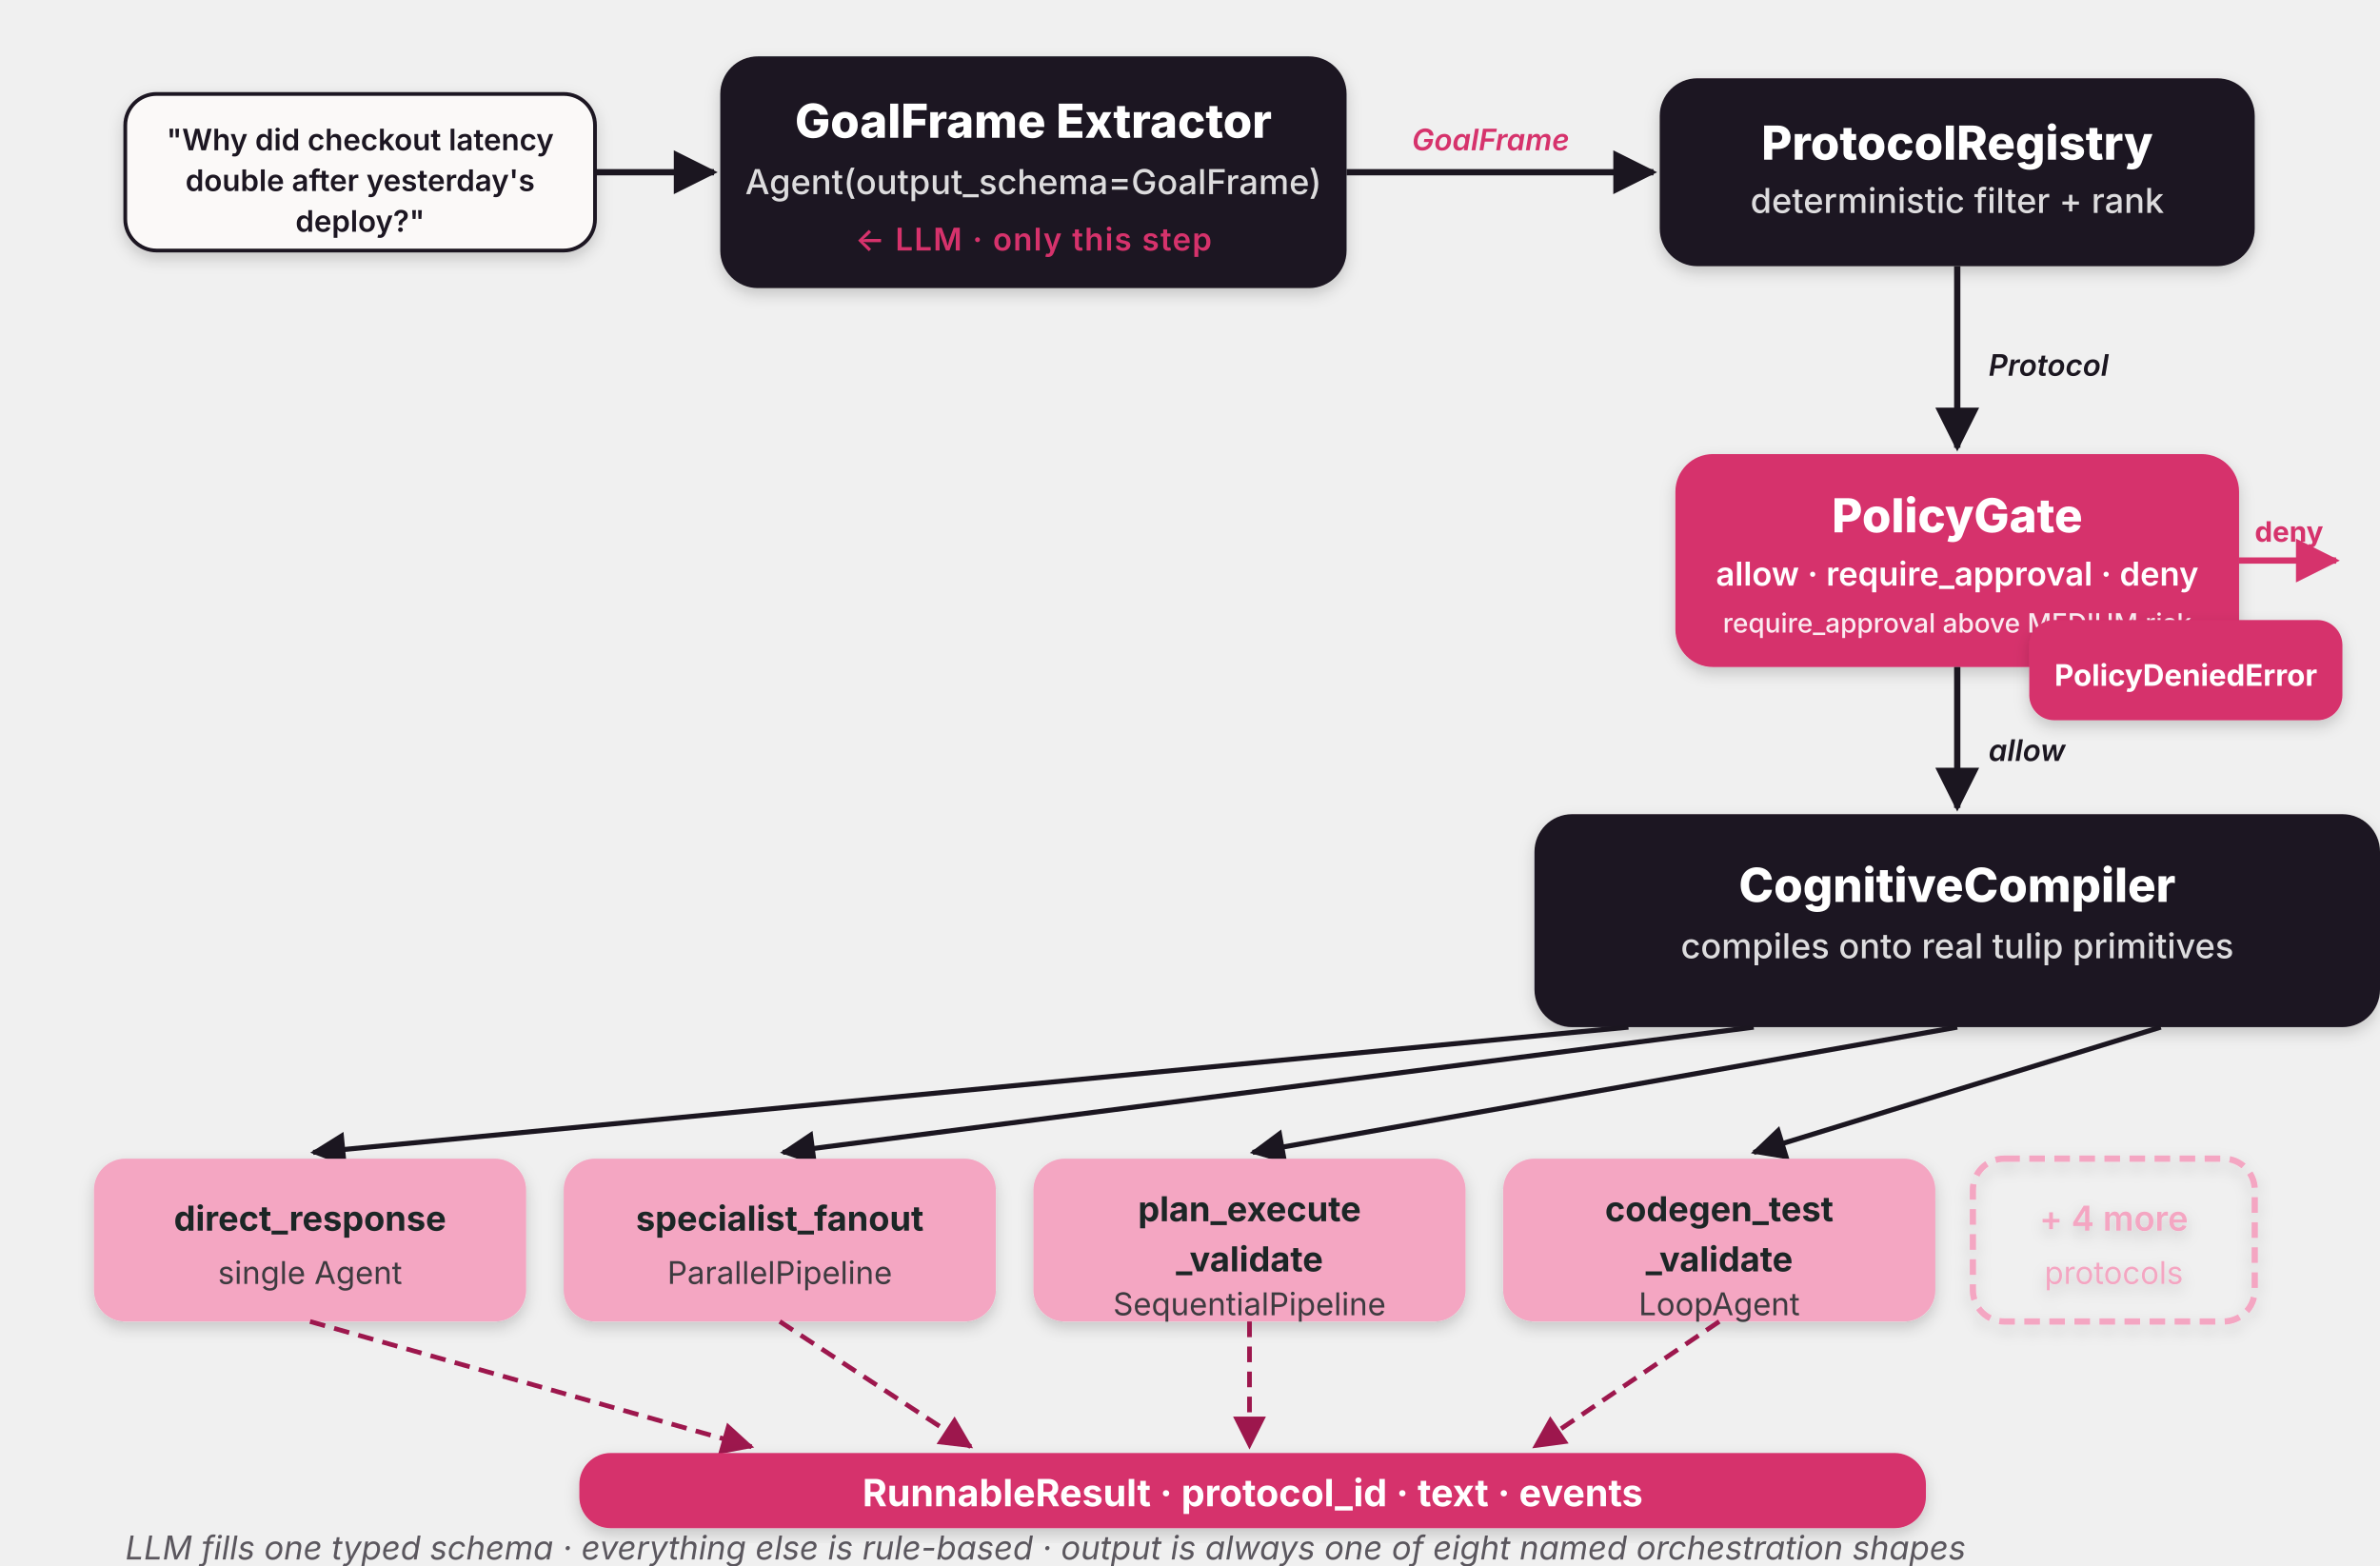
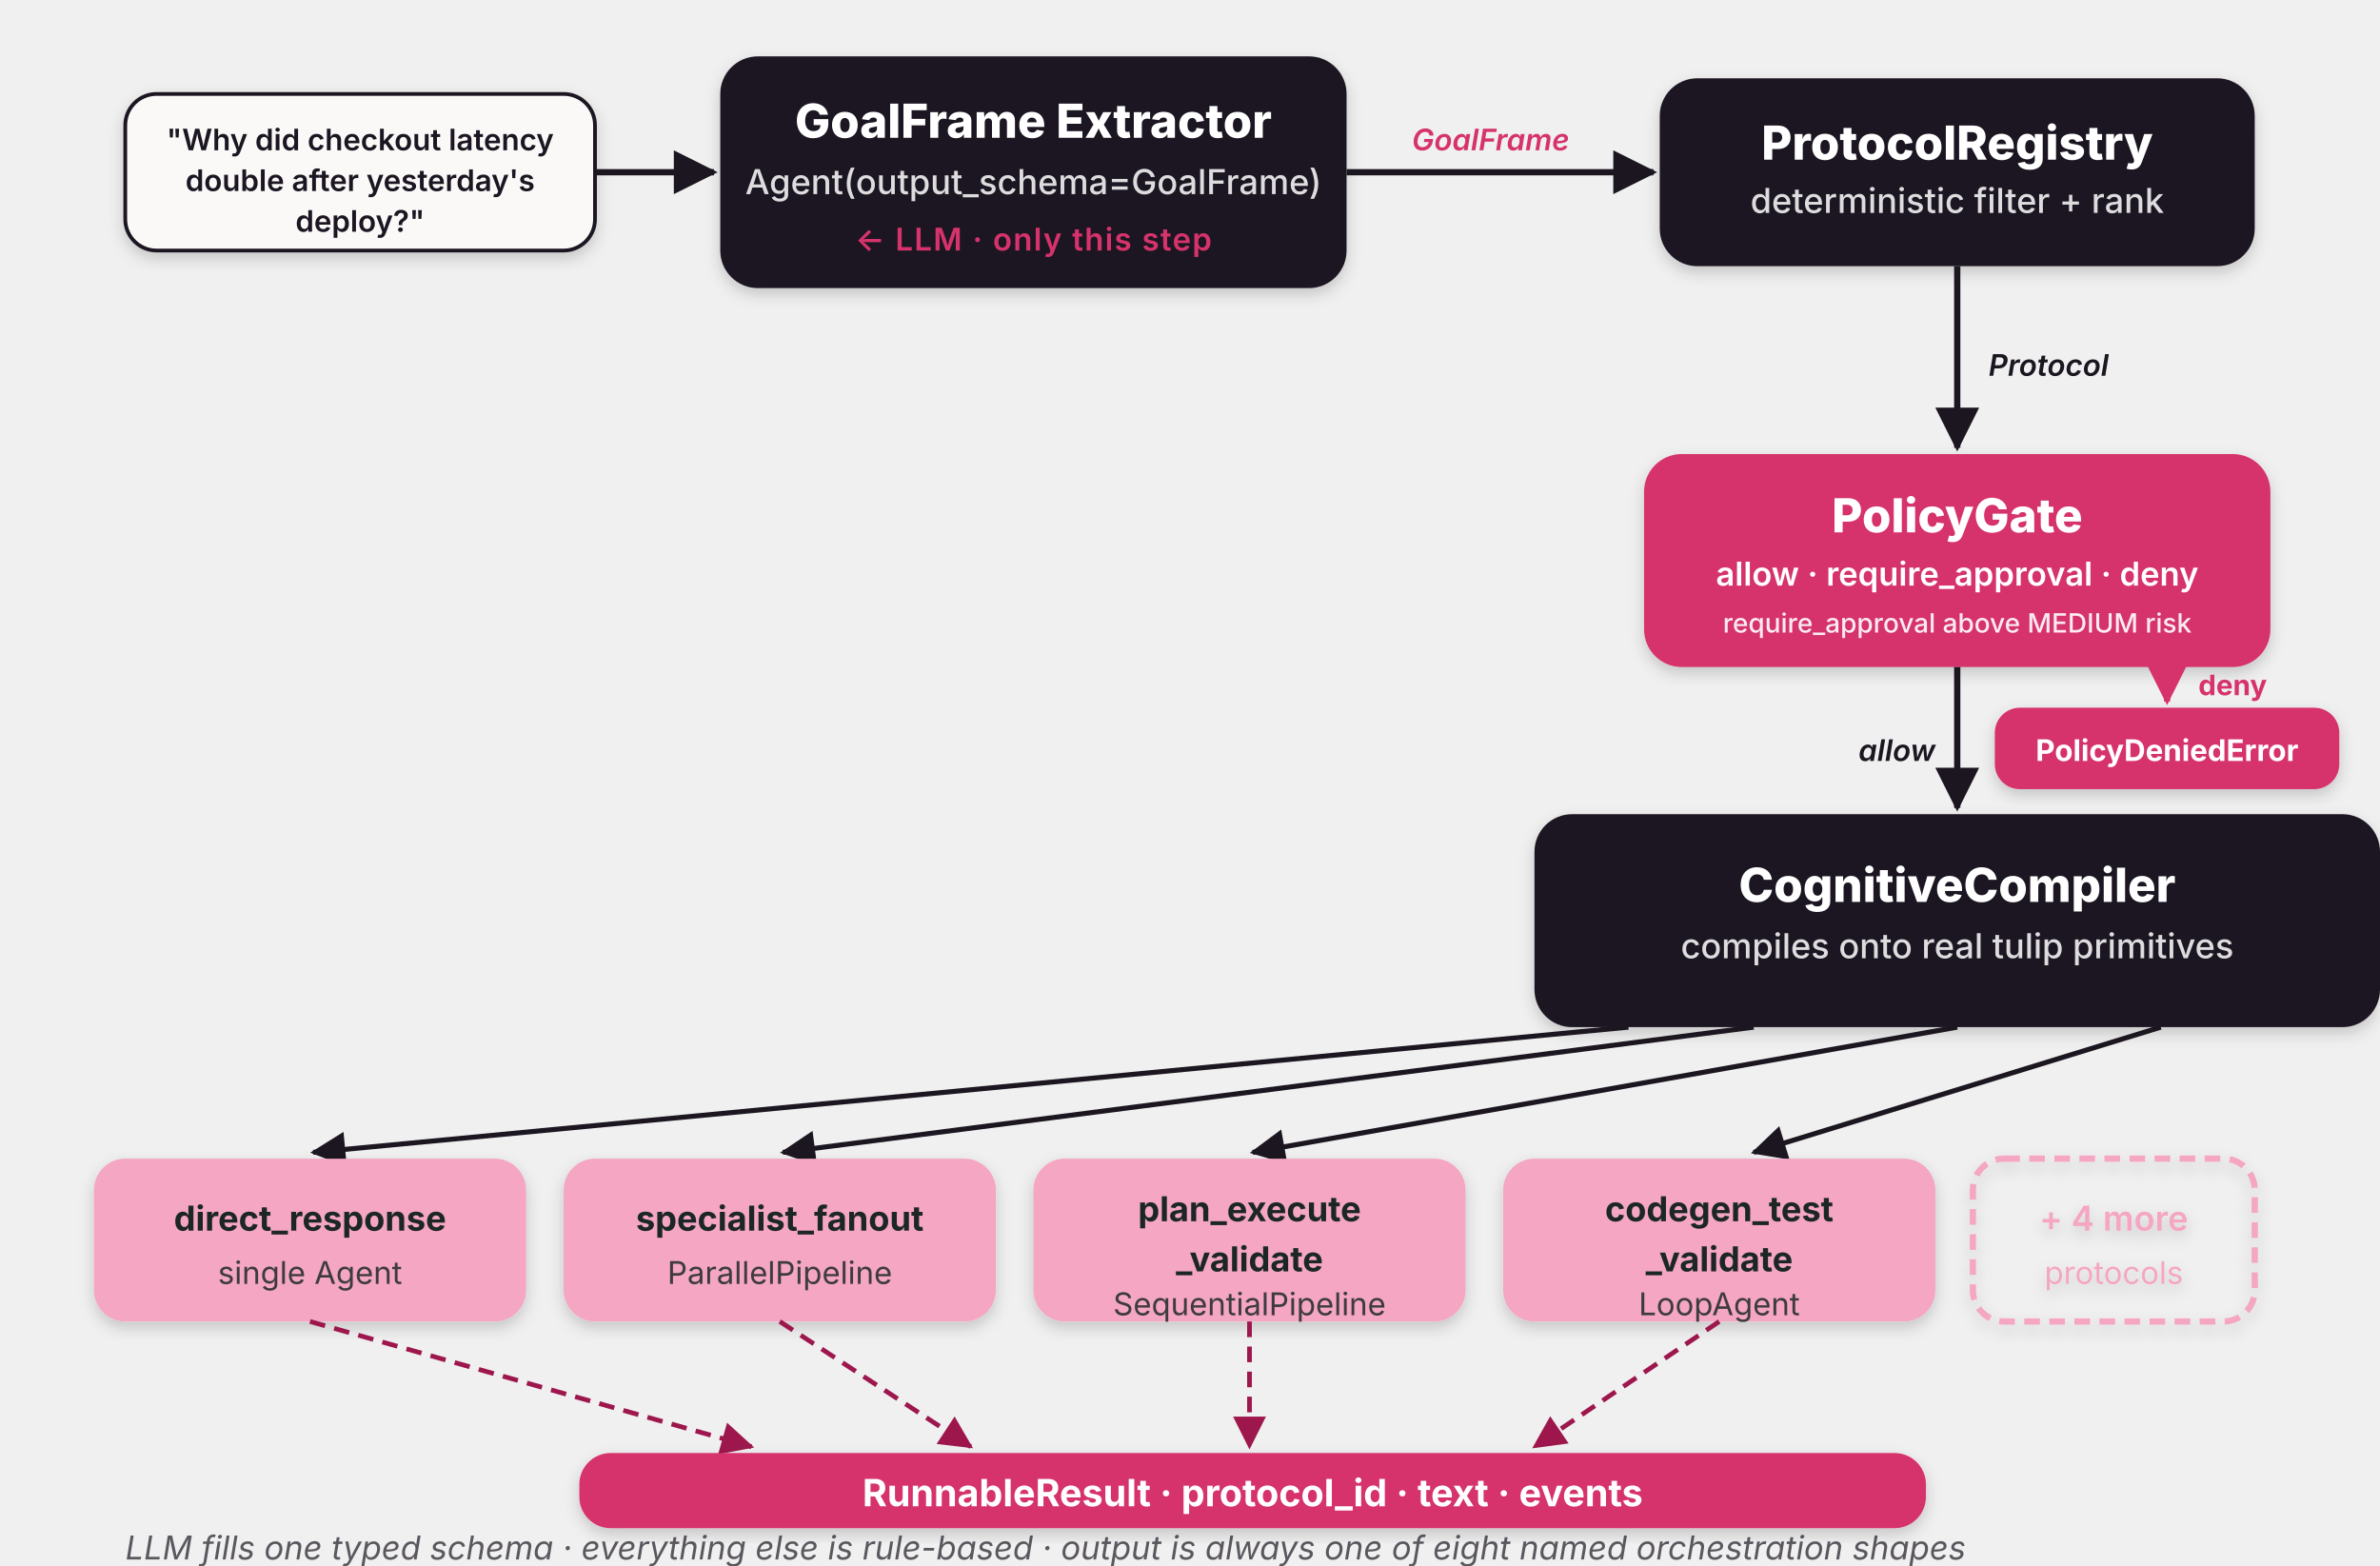
<svg xmlns="http://www.w3.org/2000/svg" viewBox="0 0 760 500" font-family="-apple-system, BlinkMacSystemFont, 'Inter', sans-serif" shape-rendering="geometricPrecision">
  <defs>
    <filter id="sh" x="-20%" y="-20%" width="140%" height="140%">
      <feGaussianBlur in="SourceAlpha" stdDeviation="2.5" />
      <feOffset dx="0" dy="2" result="o" />
      <feComponentTransfer>
        <feFuncA type="linear" slope="0.18" />
      </feComponentTransfer>
      <feMerge>
        <feMergeNode />
        <feMergeNode in="SourceGraphic" />
      </feMerge>
    </filter>
    <marker id="arr" viewBox="0 0 12 12" refX="11" refY="6" markerWidth="7" markerHeight="7" orient="auto-start-reverse">
      <path d="M 0,0 L 12,6 L 0,12 z" fill="#1B1620" />
    </marker>
    <marker id="arr-red" viewBox="0 0 12 12" refX="11" refY="6" markerWidth="7" markerHeight="7" orient="auto-start-reverse">
      <path d="M 0,0 L 12,6 L 0,12 z" fill="#D6336C" />
    </marker>
    <marker id="arr-dash" viewBox="0 0 12 12" refX="11" refY="6" markerWidth="7" markerHeight="7" orient="auto-start-reverse">
      <path d="M 0,0 L 12,6 L 0,12 z" fill="#9D174D" />
    </marker>
  </defs>
  <g filter="url(#sh)">
    <rect x="40" y="30" width="150" height="50" rx="10" fill="#FBF9F8" stroke="#1B1620" stroke-width="1.2" />
    <text x="115" y="48" text-anchor="middle" font-size="9.5" font-weight="600" fill="#1B1620">"Why did checkout latency</text>
    <text x="115" y="61" text-anchor="middle" font-size="9.5" font-weight="600" fill="#1B1620">double after yesterday's</text>
    <text x="115" y="74" text-anchor="middle" font-size="9.5" font-weight="600" fill="#1B1620">deploy?"</text>
  </g>
  <line x1="190" y1="55" x2="228" y2="55" stroke="#1B1620" stroke-width="2" marker-end="url(#arr)" />
  <g filter="url(#sh)">
    <rect x="230" y="18" width="200" height="74" rx="12" fill="#1B1620" />
    <text x="330" y="44" text-anchor="middle" font-size="15" font-weight="800" fill="#FFFFFF">GoalFrame Extractor</text>
    <text x="330" y="62" text-anchor="middle" font-size="11" font-weight="500" fill="#FFFFFF" opacity="0.85">Agent(output_schema=GoalFrame)</text>
    <text x="330" y="80" text-anchor="middle" font-size="10" font-weight="600" fill="#D6336C" letter-spacing="0.04em">← LLM · only this step</text>
  </g>
  <polyline points="430,55 490,55 490,55 528,55" fill="none" stroke="#1B1620" stroke-width="2" marker-end="url(#arr)" />
  <text x="476" y="48" text-anchor="middle" font-size="9.5" font-style="italic" fill="#D6336C" font-weight="600">GoalFrame</text>
  <g filter="url(#sh)">
    <rect x="530" y="25" width="190" height="60" rx="12" fill="#1B1620" />
    <text x="625" y="51" text-anchor="middle" font-size="15" font-weight="800" fill="#FFFFFF">ProtocolRegistry</text>
    <text x="625" y="68" text-anchor="middle" font-size="11" font-weight="500" fill="#FFFFFF" opacity="0.85">deterministic filter + rank</text>
  </g>
  <line x1="625" y1="85" x2="625" y2="143" stroke="#1B1620" stroke-width="2" marker-end="url(#arr)" />
  <text x="635" y="120" font-size="9.5" font-style="italic" fill="#1B1620" font-weight="600">Protocol</text>
  <g filter="url(#sh)">
-     <rect x="535" y="145" width="180" height="68" rx="12" fill="#D6336C" />
+     <rect x="525" y="145" width="200" height="68" rx="12" fill="#D6336C" />
    <text x="625" y="170" text-anchor="middle" font-size="15" font-weight="800" fill="#FFFFFF">PolicyGate</text>
    <text x="625" y="187" text-anchor="middle" font-size="10.5" font-weight="600" fill="#FFFFFF">allow · require_approval · deny</text>
    <text x="625" y="202" text-anchor="middle" font-size="8.5" font-weight="500" fill="#FFFFFF" opacity="0.9">require_approval above MEDIUM risk</text>
  </g>
-   <line x1="715" y1="179" x2="746" y2="179" stroke="#D6336C" stroke-width="2" marker-end="url(#arr-red)" />
+   <line x1="692" y1="213" x2="692" y2="224" stroke="#D6336C" stroke-width="2" marker-end="url(#arr-red)" />
+   <text x="702" y="222" font-size="9" font-weight="700" fill="#D6336C">deny</text>
  <g filter="url(#sh)">
-     <rect x="648" y="198" width="100" height="32" rx="8" fill="#D6336C" />
-     <text x="698" y="219" text-anchor="middle" font-size="9.5" font-weight="700" fill="#FFFFFF">PolicyDeniedError</text>
+     <rect x="637" y="226" width="110" height="26" rx="8" fill="#D6336C" />
+     <text x="692" y="243" text-anchor="middle" font-size="9.5" font-weight="700" fill="#FFFFFF">PolicyDeniedError</text>
  </g>
-   <text x="720" y="173" font-size="9" font-weight="700" fill="#D6336C">deny</text>
  <line x1="625" y1="213" x2="625" y2="258" stroke="#1B1620" stroke-width="2" marker-end="url(#arr)" />
-   <text x="635" y="243" font-size="9.5" font-style="italic" fill="#1B1620" font-weight="600">allow</text>
+   <text x="618" y="243" text-anchor="end" font-size="9.5" font-style="italic" fill="#1B1620" font-weight="600">allow</text>
  <g filter="url(#sh)">
    <rect x="490" y="260" width="270" height="68" rx="12" fill="#1B1620" />
    <text x="625" y="288" text-anchor="middle" font-size="15" font-weight="800" fill="#FFFFFF">CognitiveCompiler</text>
    <text x="625" y="306" text-anchor="middle" font-size="11" font-weight="500" fill="#FFFFFF" opacity="0.85">compiles onto real tulip primitives</text>
  </g>
  <line x1="520" y1="328" x2="100" y2="368" stroke="#1B1620" stroke-width="1.6" marker-end="url(#arr)" />
  <line x1="560" y1="328" x2="250" y2="368" stroke="#1B1620" stroke-width="1.6" marker-end="url(#arr)" />
  <line x1="625" y1="328" x2="400" y2="368" stroke="#1B1620" stroke-width="1.6" marker-end="url(#arr)" />
  <line x1="690" y1="328" x2="560" y2="368" stroke="#1B1620" stroke-width="1.6" marker-end="url(#arr)" />
  <g filter="url(#sh)">
    <rect x="30" y="370" width="138" height="52" rx="10" fill="#F4A6C2" />
    <text x="99" y="393" text-anchor="middle" font-size="11" font-weight="700" fill="#1F2828">direct_response</text>
    <text x="99" y="410" text-anchor="middle" font-size="10" fill="#1F2828" opacity="0.85">single Agent</text>
    <rect x="180" y="370" width="138" height="52" rx="10" fill="#F4A6C2" />
    <text x="249" y="393" text-anchor="middle" font-size="11" font-weight="700" fill="#1F2828">specialist_fanout</text>
    <text x="249" y="410" text-anchor="middle" font-size="10" fill="#1F2828" opacity="0.85">ParallelPipeline</text>
    <rect x="330" y="370" width="138" height="52" rx="10" fill="#F4A6C2" />
    <text x="399" y="390" text-anchor="middle" font-size="11" font-weight="700" fill="#1F2828">plan_execute</text>
    <text x="399" y="406" text-anchor="middle" font-size="11" font-weight="700" fill="#1F2828">_validate</text>
    <text x="399" y="420" text-anchor="middle" font-size="10" fill="#1F2828" opacity="0.85">SequentialPipeline</text>
    <rect x="480" y="370" width="138" height="52" rx="10" fill="#F4A6C2" />
    <text x="549" y="390" text-anchor="middle" font-size="11" font-weight="700" fill="#1F2828">codegen_test</text>
    <text x="549" y="406" text-anchor="middle" font-size="11" font-weight="700" fill="#1F2828">_validate</text>
    <text x="549" y="420" text-anchor="middle" font-size="10" fill="#1F2828" opacity="0.85">LoopAgent</text>
    <rect x="630" y="370" width="90" height="52" rx="10" fill="none" stroke="#F4A6C2" stroke-width="2" stroke-dasharray="5,3" />
    <text x="675" y="393" text-anchor="middle" font-size="11" font-weight="600" fill="#F4A6C2">+ 4 more</text>
    <text x="675" y="410" text-anchor="middle" font-size="10" fill="#F4A6C2">protocols</text>
  </g>
  <line x1="99" y1="422" x2="240" y2="462" stroke="#9D174D" stroke-width="1.5" stroke-dasharray="5,3" marker-end="url(#arr-dash)" />
  <line x1="249" y1="422" x2="310" y2="462" stroke="#9D174D" stroke-width="1.5" stroke-dasharray="5,3" marker-end="url(#arr-dash)" />
  <line x1="399" y1="422" x2="399" y2="462" stroke="#9D174D" stroke-width="1.5" stroke-dasharray="5,3" marker-end="url(#arr-dash)" />
  <line x1="549" y1="422" x2="490" y2="462" stroke="#9D174D" stroke-width="1.5" stroke-dasharray="5,3" marker-end="url(#arr-dash)" />
  <g filter="url(#sh)">
    <rect x="185" y="464" width="430" height="24" rx="10" fill="#D6336C" />
    <text x="400" y="481" text-anchor="middle" font-size="12" font-weight="700" fill="#FFFFFF">RunnableResult · protocol_id · text · events</text>
  </g>
  <text x="40" y="498" font-size="10.5" font-style="italic" fill="#1B1620" opacity="0.7">LLM fills one typed schema · everything else is rule-based · output is always one of eight named orchestration shapes</text>
</svg>
